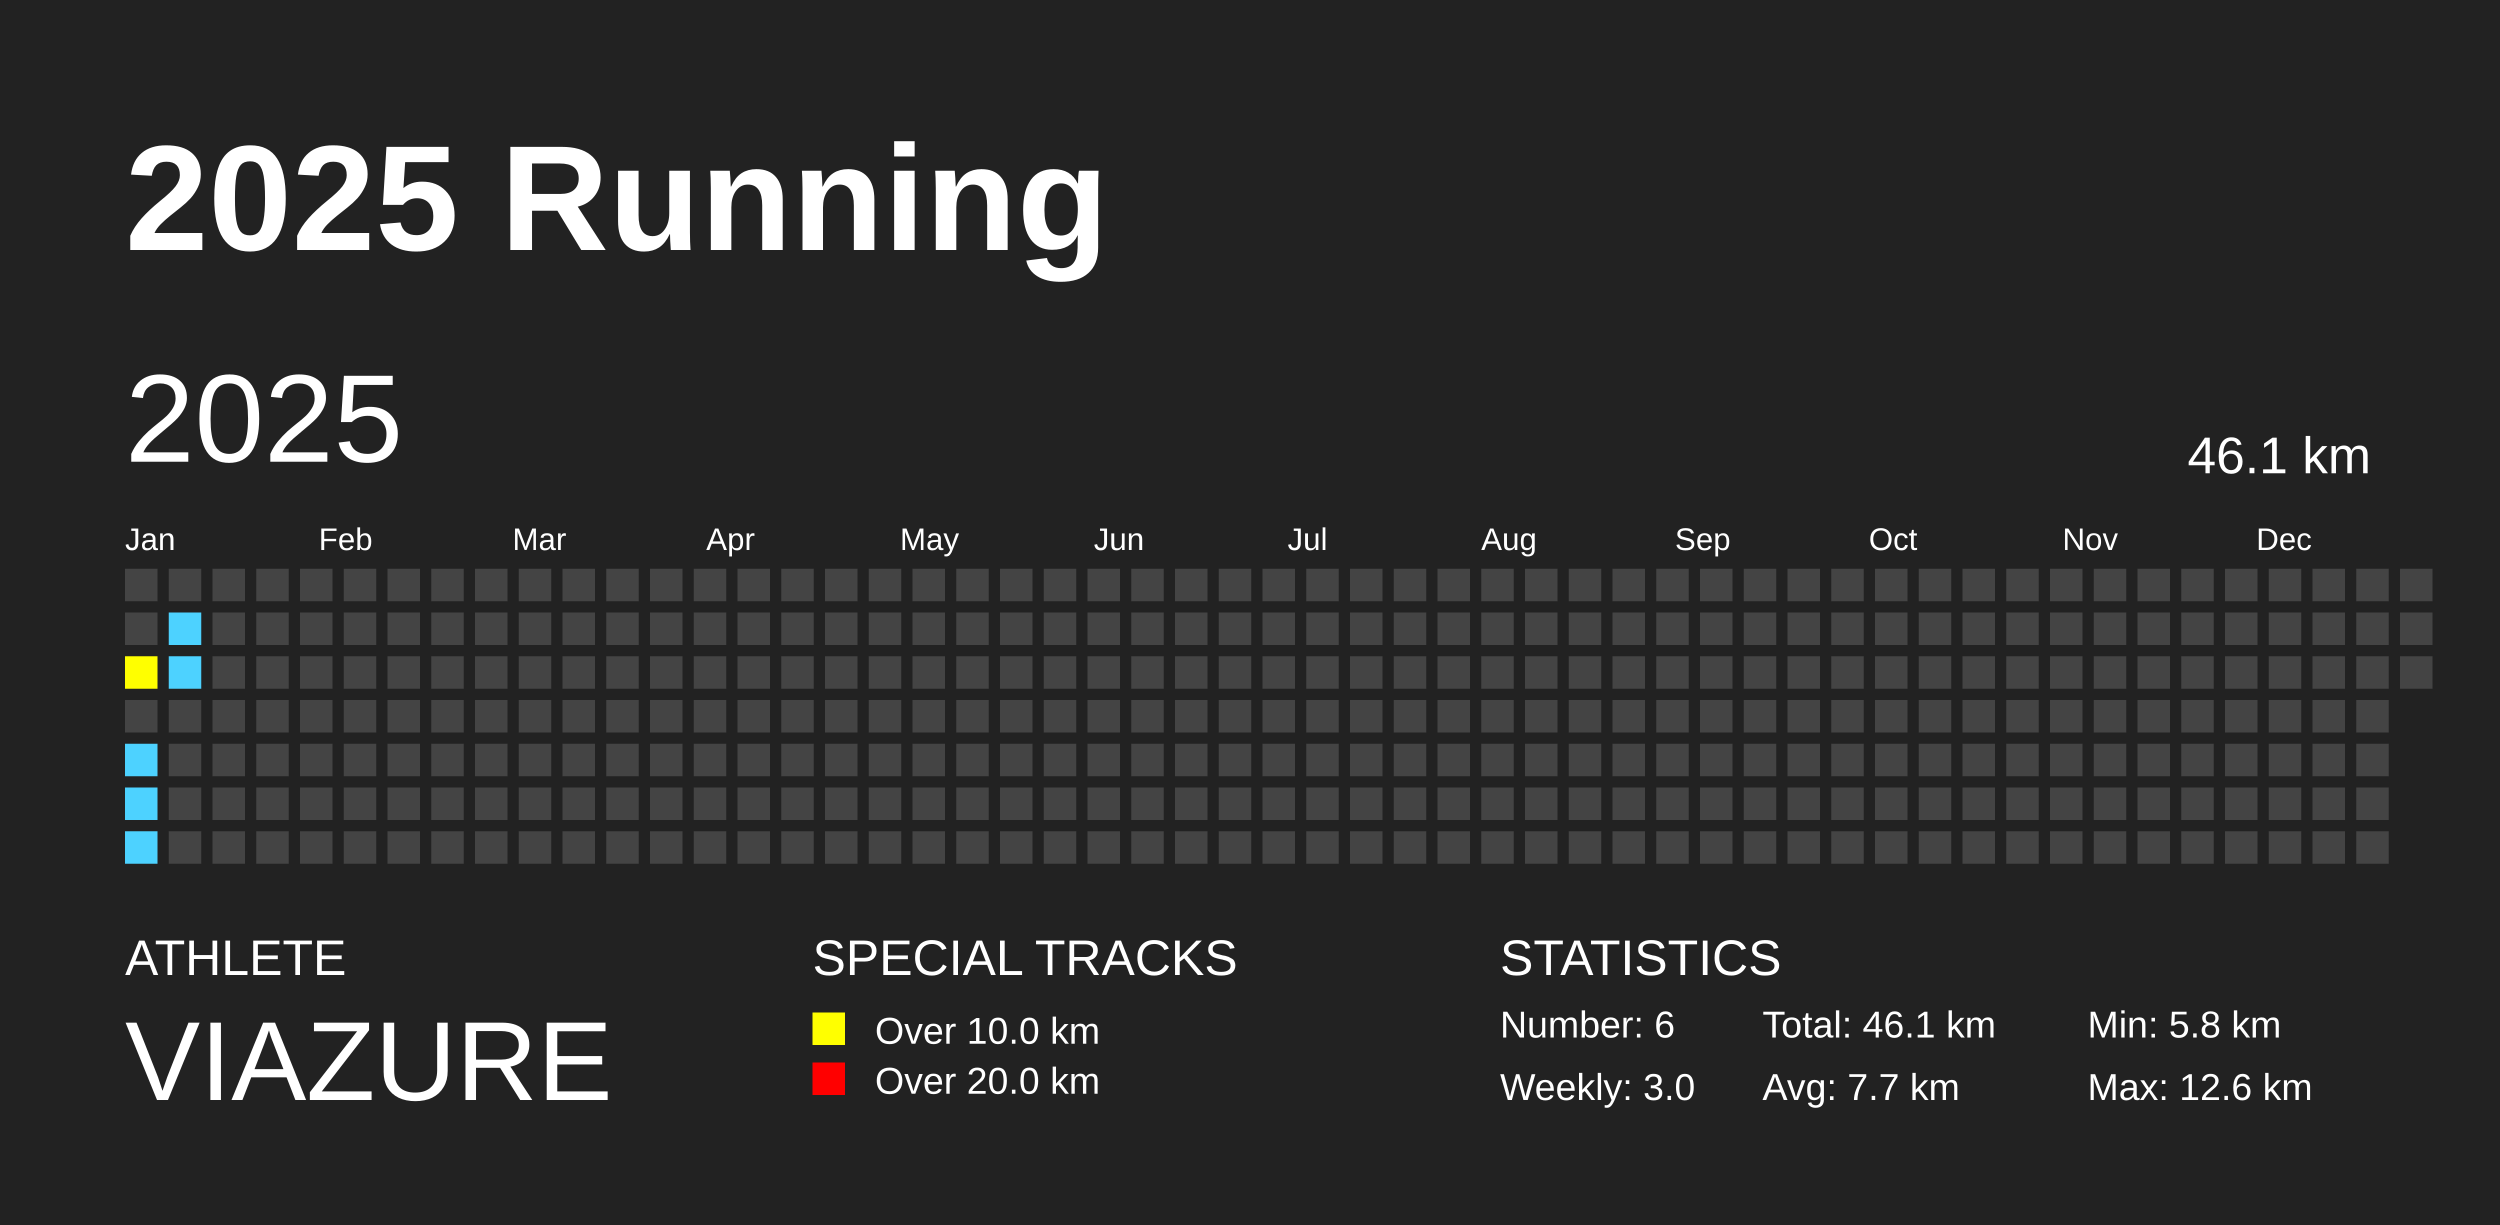
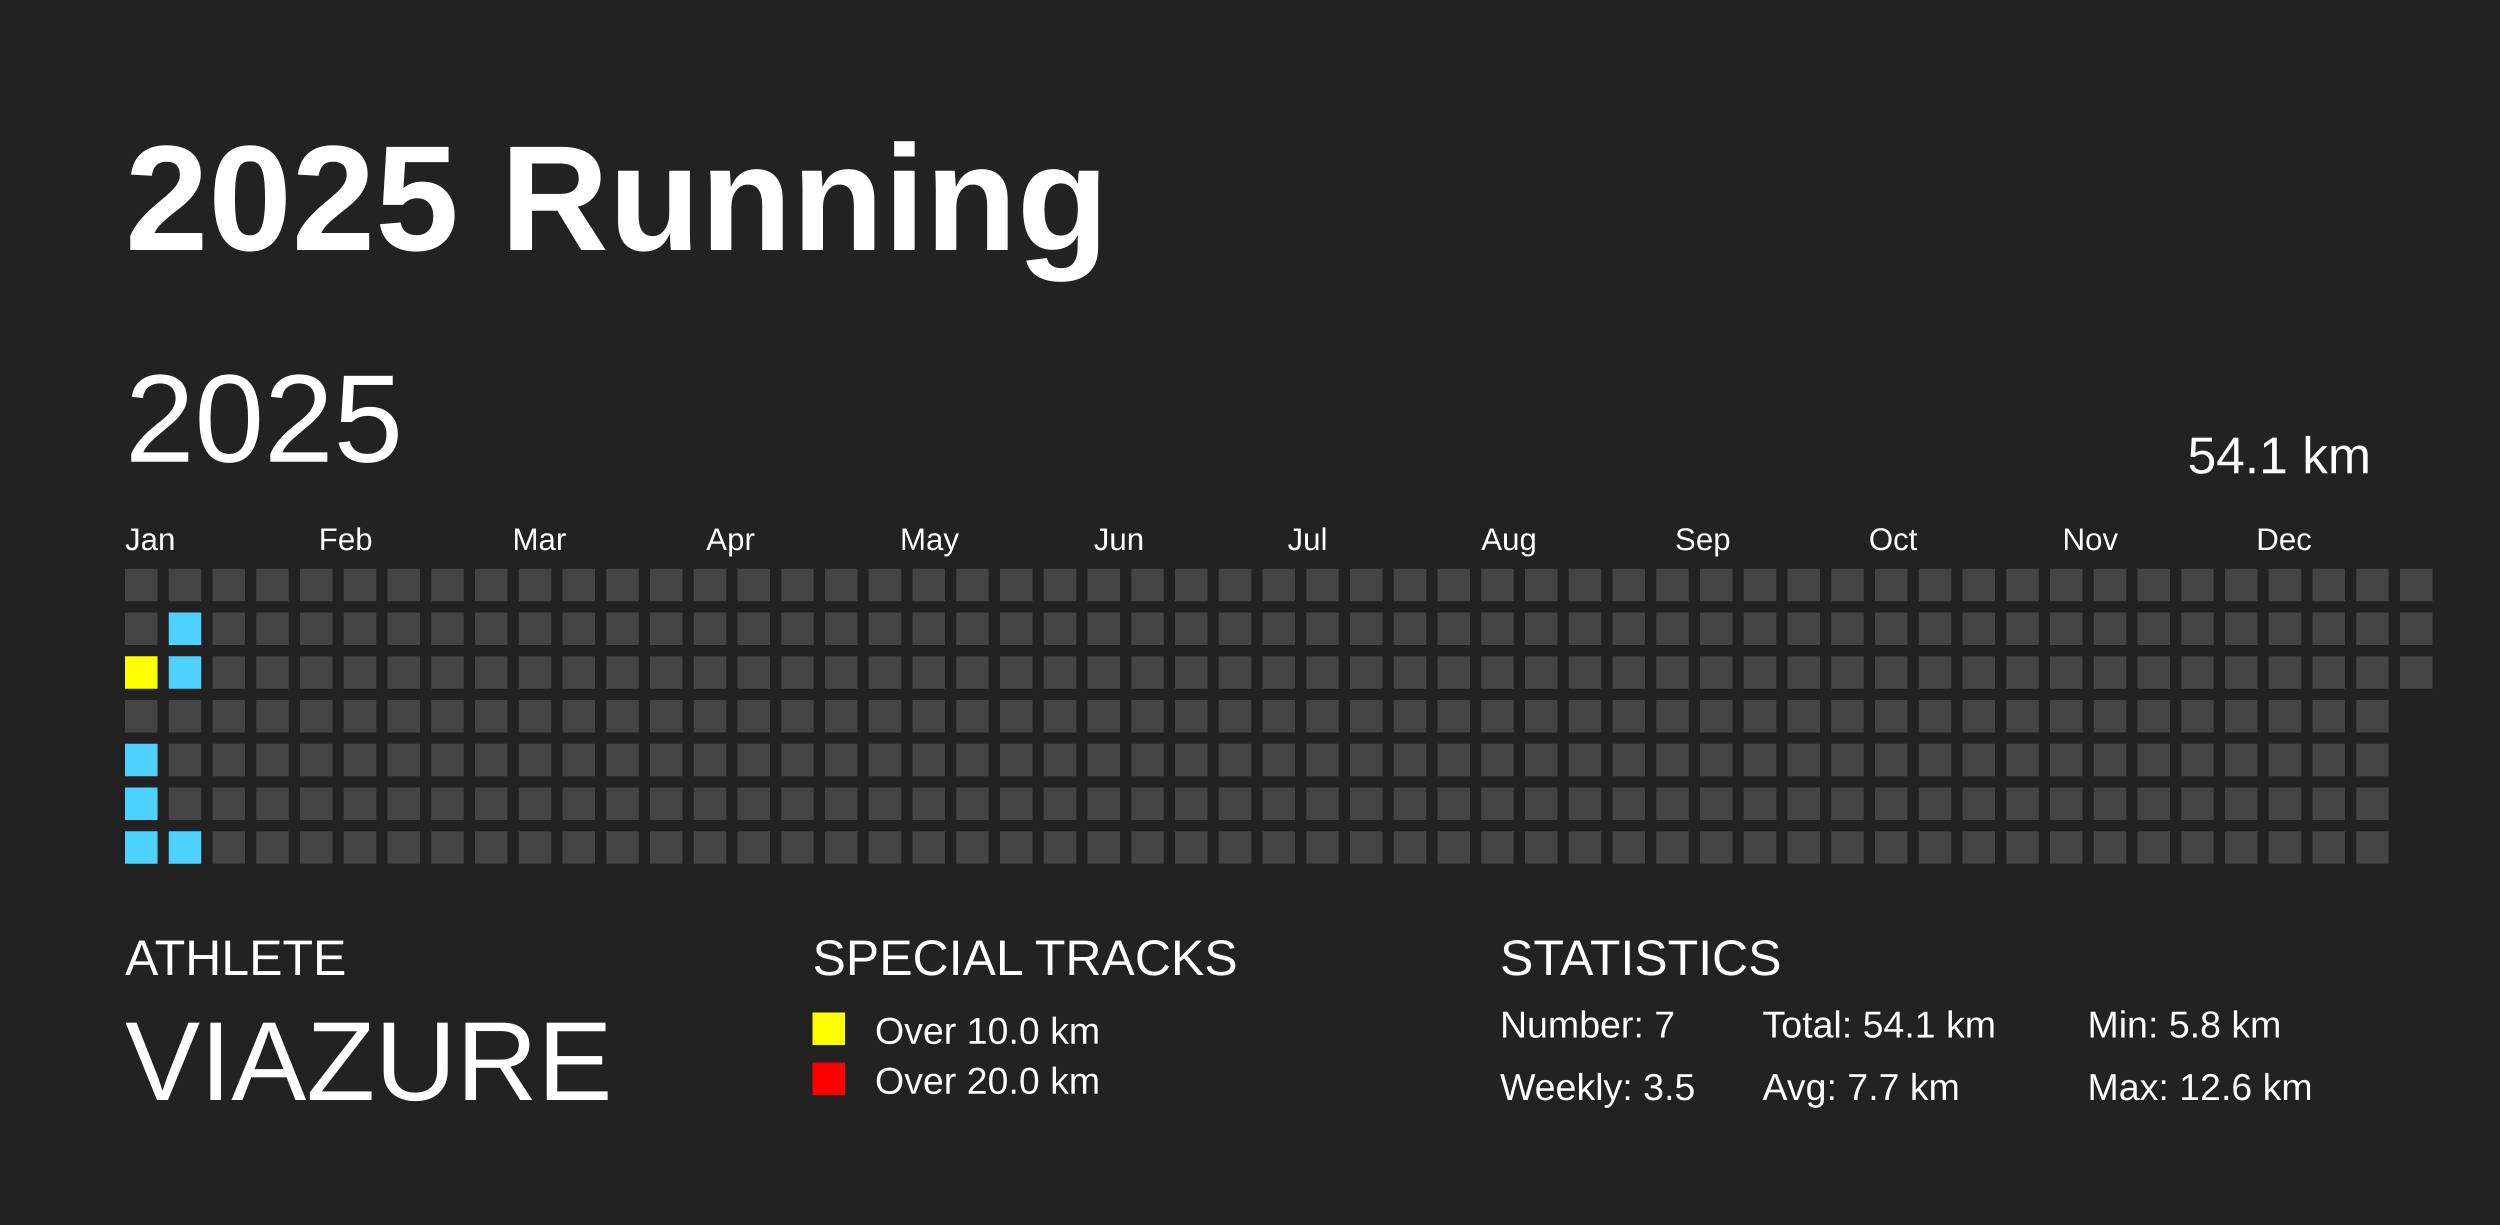
<svg xmlns="http://www.w3.org/2000/svg" baseProfile="full" height="98mm" version="1.1" viewBox="0,0,200,98" width="200mm">
  <defs />
  <rect fill="#222222" height="98" width="200" x="0" y="0" />
  <text fill="#FFFFFF" style="font-size:12px; font-family:Arial; font-weight:bold;" x="10" y="20">2025 Running</text>
  <text fill="#FFFFFF" style="font-size:4px; font-family:Arial" x="10" y="78">ATHLETE</text>
  <text fill="#FFFFFF" style="font-size:9px; font-family:Arial" x="10" y="88">VIAZURE</text>
  <text fill="#FFFFFF" style="font-size:4px; font-family:Arial" x="65" y="78">SPECIAL TRACKS</text>
  <rect fill="yellow" height="2.6" width="2.6" x="65" y="81" />
  <text fill="#FFFFFF" style="font-size:3px; font-family:Arial" x="70" y="83.5">Over 10.0 km</text>
  <rect fill="red" height="2.6" width="2.6" x="65" y="85" />
  <text fill="#FFFFFF" style="font-size:3px; font-family:Arial" x="70" y="87.5">Over 20.0 km</text>
  <text fill="#FFFFFF" style="font-size:4px; font-family:Arial" x="120" y="78">STATISTICS</text>
-   <text fill="#FFFFFF" style="font-size:3px; font-family:Arial" x="120" y="83">Number: 6</text>
-   <text fill="#FFFFFF" style="font-size:3px; font-family:Arial" x="120" y="88">Weekly: 3.0</text>
-   <text fill="#FFFFFF" style="font-size:3px; font-family:Arial" x="141" y="83">Total: 46.1 km</text>
+   <text fill="#FFFFFF" style="font-size:3px; font-family:Arial" x="120" y="83">Number: 7</text>
+   <text fill="#FFFFFF" style="font-size:3px; font-family:Arial" x="120" y="88">Weekly: 3.5</text>
+   <text fill="#FFFFFF" style="font-size:3px; font-family:Arial" x="141" y="83">Total: 54.1 km</text>
  <text fill="#FFFFFF" style="font-size:3px; font-family:Arial" x="141" y="88">Avg: 7.7 km</text>
  <text fill="#FFFFFF" style="font-size:3px; font-family:Arial" x="167" y="83">Min: 5.8 km</text>
  <text fill="#FFFFFF" style="font-size:3px; font-family:Arial" x="167" y="88">Max: 12.6 km</text>
  <text dominant-baseline="hanging" fill="#FFFFFF" style="font-size:10.0px; font-family:Arial;" x="10" y="30">2025</text>
-   <text dominant-baseline="hanging" fill="#FFFFFF" style="font-size:4.125px; font-family:Arial;" x="175" y="35">46.1 km</text>
+   <text dominant-baseline="hanging" fill="#FFFFFF" style="font-size:4.125px; font-family:Arial;" x="175" y="35">54.1 km</text>
  <text fill="#FFFFFF" style="font-size:2.5px; font-family:Arial" x="10.0" y="44">Jan</text>
  <text fill="#FFFFFF" style="font-size:2.5px; font-family:Arial" x="25.5" y="44">Feb</text>
  <text fill="#FFFFFF" style="font-size:2.5px; font-family:Arial" x="41.0" y="44">Mar</text>
  <text fill="#FFFFFF" style="font-size:2.5px; font-family:Arial" x="56.5" y="44">Apr</text>
  <text fill="#FFFFFF" style="font-size:2.5px; font-family:Arial" x="72.0" y="44">May</text>
  <text fill="#FFFFFF" style="font-size:2.5px; font-family:Arial" x="87.5" y="44">Jun</text>
  <text fill="#FFFFFF" style="font-size:2.5px; font-family:Arial" x="103.0" y="44">Jul</text>
  <text fill="#FFFFFF" style="font-size:2.5px; font-family:Arial" x="118.5" y="44">Aug</text>
  <text fill="#FFFFFF" style="font-size:2.5px; font-family:Arial" x="134.0" y="44">Sep</text>
  <text fill="#FFFFFF" style="font-size:2.5px; font-family:Arial" x="149.5" y="44">Oct</text>
  <text fill="#FFFFFF" style="font-size:2.5px; font-family:Arial" x="165.0" y="44">Nov</text>
  <text fill="#FFFFFF" style="font-size:2.5px; font-family:Arial" x="180.5" y="44">Dec</text>
  <rect fill="#444444" height="2.6" width="2.6" x="10.0" y="45.5" />
  <rect fill="#444444" height="2.6" width="2.6" x="10.0" y="49.0" />
  <rect fill="yellow" height="2.6" width="2.6" x="10.0" y="52.5" />
  <rect fill="#444444" height="2.6" width="2.6" x="10.0" y="56.0" />
  <rect fill="#4DD2FF" height="2.6" width="2.6" x="10.0" y="59.5" />
  <rect fill="#4DD2FF" height="2.6" width="2.6" x="10.0" y="63.0" />
  <rect fill="#4DD2FF" height="2.6" width="2.6" x="10.0" y="66.5" />
  <rect fill="#444444" height="2.6" width="2.6" x="13.5" y="45.5" />
  <rect fill="#4DD2FF" height="2.6" width="2.6" x="13.5" y="49.0" />
  <rect fill="#4DD2FF" height="2.6" width="2.6" x="13.5" y="52.5" />
  <rect fill="#444444" height="2.6" width="2.6" x="13.5" y="56.0" />
  <rect fill="#444444" height="2.6" width="2.6" x="13.5" y="59.5" />
  <rect fill="#444444" height="2.6" width="2.6" x="13.5" y="63.0" />
-   <rect fill="#444444" height="2.6" width="2.6" x="13.5" y="66.5" />
+   <rect fill="#4DD2FF" height="2.6" width="2.6" x="13.5" y="66.5" />
  <rect fill="#444444" height="2.6" width="2.6" x="17.0" y="45.5" />
  <rect fill="#444444" height="2.6" width="2.6" x="17.0" y="49.0" />
  <rect fill="#444444" height="2.6" width="2.6" x="17.0" y="52.5" />
  <rect fill="#444444" height="2.6" width="2.6" x="17.0" y="56.0" />
  <rect fill="#444444" height="2.6" width="2.6" x="17.0" y="59.5" />
  <rect fill="#444444" height="2.6" width="2.6" x="17.0" y="63.0" />
  <rect fill="#444444" height="2.6" width="2.6" x="17.0" y="66.5" />
  <rect fill="#444444" height="2.6" width="2.6" x="20.5" y="45.5" />
  <rect fill="#444444" height="2.6" width="2.6" x="20.5" y="49.0" />
  <rect fill="#444444" height="2.6" width="2.6" x="20.5" y="52.5" />
  <rect fill="#444444" height="2.6" width="2.6" x="20.5" y="56.0" />
  <rect fill="#444444" height="2.6" width="2.6" x="20.5" y="59.5" />
  <rect fill="#444444" height="2.6" width="2.6" x="20.5" y="63.0" />
  <rect fill="#444444" height="2.6" width="2.6" x="20.5" y="66.5" />
  <rect fill="#444444" height="2.6" width="2.6" x="24.0" y="45.5" />
  <rect fill="#444444" height="2.6" width="2.6" x="24.0" y="49.0" />
  <rect fill="#444444" height="2.6" width="2.6" x="24.0" y="52.5" />
  <rect fill="#444444" height="2.6" width="2.6" x="24.0" y="56.0" />
  <rect fill="#444444" height="2.6" width="2.6" x="24.0" y="59.5" />
  <rect fill="#444444" height="2.6" width="2.6" x="24.0" y="63.0" />
  <rect fill="#444444" height="2.6" width="2.6" x="24.0" y="66.5" />
  <rect fill="#444444" height="2.6" width="2.6" x="27.5" y="45.5" />
  <rect fill="#444444" height="2.6" width="2.6" x="27.5" y="49.0" />
  <rect fill="#444444" height="2.6" width="2.6" x="27.5" y="52.5" />
  <rect fill="#444444" height="2.6" width="2.6" x="27.5" y="56.0" />
  <rect fill="#444444" height="2.6" width="2.6" x="27.5" y="59.5" />
  <rect fill="#444444" height="2.6" width="2.6" x="27.5" y="63.0" />
  <rect fill="#444444" height="2.6" width="2.6" x="27.5" y="66.5" />
  <rect fill="#444444" height="2.6" width="2.6" x="31.0" y="45.5" />
  <rect fill="#444444" height="2.6" width="2.6" x="31.0" y="49.0" />
  <rect fill="#444444" height="2.6" width="2.6" x="31.0" y="52.5" />
  <rect fill="#444444" height="2.6" width="2.6" x="31.0" y="56.0" />
  <rect fill="#444444" height="2.6" width="2.6" x="31.0" y="59.5" />
  <rect fill="#444444" height="2.6" width="2.6" x="31.0" y="63.0" />
  <rect fill="#444444" height="2.6" width="2.6" x="31.0" y="66.5" />
  <rect fill="#444444" height="2.6" width="2.6" x="34.5" y="45.5" />
  <rect fill="#444444" height="2.6" width="2.6" x="34.5" y="49.0" />
  <rect fill="#444444" height="2.6" width="2.6" x="34.5" y="52.5" />
  <rect fill="#444444" height="2.6" width="2.6" x="34.5" y="56.0" />
  <rect fill="#444444" height="2.6" width="2.6" x="34.5" y="59.5" />
  <rect fill="#444444" height="2.6" width="2.6" x="34.5" y="63.0" />
  <rect fill="#444444" height="2.6" width="2.6" x="34.5" y="66.5" />
  <rect fill="#444444" height="2.6" width="2.6" x="38.0" y="45.5" />
  <rect fill="#444444" height="2.6" width="2.6" x="38.0" y="49.0" />
  <rect fill="#444444" height="2.6" width="2.6" x="38.0" y="52.5" />
  <rect fill="#444444" height="2.6" width="2.6" x="38.0" y="56.0" />
  <rect fill="#444444" height="2.6" width="2.6" x="38.0" y="59.5" />
  <rect fill="#444444" height="2.6" width="2.6" x="38.0" y="63.0" />
  <rect fill="#444444" height="2.6" width="2.6" x="38.0" y="66.5" />
  <rect fill="#444444" height="2.6" width="2.6" x="41.5" y="45.5" />
  <rect fill="#444444" height="2.6" width="2.6" x="41.5" y="49.0" />
  <rect fill="#444444" height="2.6" width="2.6" x="41.5" y="52.5" />
  <rect fill="#444444" height="2.6" width="2.6" x="41.5" y="56.0" />
  <rect fill="#444444" height="2.6" width="2.6" x="41.5" y="59.5" />
  <rect fill="#444444" height="2.6" width="2.6" x="41.5" y="63.0" />
  <rect fill="#444444" height="2.6" width="2.6" x="41.5" y="66.5" />
  <rect fill="#444444" height="2.6" width="2.6" x="45.0" y="45.5" />
  <rect fill="#444444" height="2.6" width="2.6" x="45.0" y="49.0" />
  <rect fill="#444444" height="2.6" width="2.6" x="45.0" y="52.5" />
  <rect fill="#444444" height="2.6" width="2.6" x="45.0" y="56.0" />
  <rect fill="#444444" height="2.6" width="2.6" x="45.0" y="59.5" />
  <rect fill="#444444" height="2.6" width="2.6" x="45.0" y="63.0" />
  <rect fill="#444444" height="2.6" width="2.6" x="45.0" y="66.5" />
  <rect fill="#444444" height="2.6" width="2.6" x="48.5" y="45.5" />
  <rect fill="#444444" height="2.6" width="2.6" x="48.5" y="49.0" />
  <rect fill="#444444" height="2.6" width="2.6" x="48.5" y="52.5" />
  <rect fill="#444444" height="2.6" width="2.6" x="48.5" y="56.0" />
  <rect fill="#444444" height="2.6" width="2.6" x="48.5" y="59.5" />
  <rect fill="#444444" height="2.6" width="2.6" x="48.5" y="63.0" />
  <rect fill="#444444" height="2.6" width="2.6" x="48.5" y="66.5" />
  <rect fill="#444444" height="2.6" width="2.6" x="52.0" y="45.5" />
  <rect fill="#444444" height="2.6" width="2.6" x="52.0" y="49.0" />
  <rect fill="#444444" height="2.6" width="2.6" x="52.0" y="52.5" />
  <rect fill="#444444" height="2.6" width="2.6" x="52.0" y="56.0" />
  <rect fill="#444444" height="2.6" width="2.6" x="52.0" y="59.5" />
  <rect fill="#444444" height="2.6" width="2.6" x="52.0" y="63.0" />
  <rect fill="#444444" height="2.6" width="2.6" x="52.0" y="66.5" />
  <rect fill="#444444" height="2.6" width="2.6" x="55.5" y="45.5" />
  <rect fill="#444444" height="2.6" width="2.6" x="55.5" y="49.0" />
  <rect fill="#444444" height="2.6" width="2.6" x="55.5" y="52.5" />
  <rect fill="#444444" height="2.6" width="2.6" x="55.5" y="56.0" />
  <rect fill="#444444" height="2.6" width="2.6" x="55.5" y="59.5" />
  <rect fill="#444444" height="2.6" width="2.6" x="55.5" y="63.0" />
  <rect fill="#444444" height="2.6" width="2.6" x="55.5" y="66.5" />
  <rect fill="#444444" height="2.6" width="2.6" x="59.0" y="45.5" />
  <rect fill="#444444" height="2.6" width="2.6" x="59.0" y="49.0" />
  <rect fill="#444444" height="2.6" width="2.6" x="59.0" y="52.5" />
  <rect fill="#444444" height="2.6" width="2.6" x="59.0" y="56.0" />
  <rect fill="#444444" height="2.6" width="2.6" x="59.0" y="59.5" />
  <rect fill="#444444" height="2.6" width="2.6" x="59.0" y="63.0" />
  <rect fill="#444444" height="2.6" width="2.6" x="59.0" y="66.5" />
  <rect fill="#444444" height="2.6" width="2.6" x="62.5" y="45.5" />
  <rect fill="#444444" height="2.6" width="2.6" x="62.5" y="49.0" />
  <rect fill="#444444" height="2.6" width="2.6" x="62.5" y="52.5" />
  <rect fill="#444444" height="2.6" width="2.6" x="62.5" y="56.0" />
  <rect fill="#444444" height="2.6" width="2.6" x="62.5" y="59.5" />
  <rect fill="#444444" height="2.6" width="2.6" x="62.5" y="63.0" />
  <rect fill="#444444" height="2.6" width="2.6" x="62.5" y="66.5" />
  <rect fill="#444444" height="2.6" width="2.6" x="66.0" y="45.5" />
  <rect fill="#444444" height="2.6" width="2.6" x="66.0" y="49.0" />
  <rect fill="#444444" height="2.6" width="2.6" x="66.0" y="52.5" />
  <rect fill="#444444" height="2.6" width="2.6" x="66.0" y="56.0" />
  <rect fill="#444444" height="2.6" width="2.6" x="66.0" y="59.5" />
  <rect fill="#444444" height="2.6" width="2.6" x="66.0" y="63.0" />
  <rect fill="#444444" height="2.6" width="2.6" x="66.0" y="66.5" />
  <rect fill="#444444" height="2.6" width="2.6" x="69.5" y="45.5" />
  <rect fill="#444444" height="2.6" width="2.6" x="69.5" y="49.0" />
  <rect fill="#444444" height="2.6" width="2.6" x="69.5" y="52.5" />
  <rect fill="#444444" height="2.6" width="2.6" x="69.5" y="56.0" />
  <rect fill="#444444" height="2.6" width="2.6" x="69.5" y="59.5" />
  <rect fill="#444444" height="2.6" width="2.6" x="69.5" y="63.0" />
  <rect fill="#444444" height="2.6" width="2.6" x="69.5" y="66.5" />
  <rect fill="#444444" height="2.6" width="2.6" x="73.0" y="45.5" />
  <rect fill="#444444" height="2.6" width="2.6" x="73.0" y="49.0" />
  <rect fill="#444444" height="2.6" width="2.6" x="73.0" y="52.5" />
  <rect fill="#444444" height="2.6" width="2.6" x="73.0" y="56.0" />
  <rect fill="#444444" height="2.6" width="2.6" x="73.0" y="59.5" />
  <rect fill="#444444" height="2.6" width="2.6" x="73.0" y="63.0" />
  <rect fill="#444444" height="2.6" width="2.6" x="73.0" y="66.5" />
  <rect fill="#444444" height="2.6" width="2.6" x="76.5" y="45.5" />
  <rect fill="#444444" height="2.6" width="2.6" x="76.5" y="49.0" />
  <rect fill="#444444" height="2.6" width="2.6" x="76.5" y="52.5" />
  <rect fill="#444444" height="2.6" width="2.6" x="76.5" y="56.0" />
  <rect fill="#444444" height="2.6" width="2.6" x="76.5" y="59.5" />
  <rect fill="#444444" height="2.6" width="2.6" x="76.5" y="63.0" />
  <rect fill="#444444" height="2.6" width="2.6" x="76.5" y="66.5" />
  <rect fill="#444444" height="2.6" width="2.6" x="80.0" y="45.5" />
  <rect fill="#444444" height="2.6" width="2.6" x="80.0" y="49.0" />
  <rect fill="#444444" height="2.6" width="2.6" x="80.0" y="52.5" />
  <rect fill="#444444" height="2.6" width="2.6" x="80.0" y="56.0" />
  <rect fill="#444444" height="2.6" width="2.6" x="80.0" y="59.5" />
  <rect fill="#444444" height="2.6" width="2.6" x="80.0" y="63.0" />
  <rect fill="#444444" height="2.6" width="2.6" x="80.0" y="66.5" />
  <rect fill="#444444" height="2.6" width="2.6" x="83.5" y="45.5" />
  <rect fill="#444444" height="2.6" width="2.6" x="83.5" y="49.0" />
  <rect fill="#444444" height="2.6" width="2.6" x="83.5" y="52.5" />
  <rect fill="#444444" height="2.6" width="2.6" x="83.5" y="56.0" />
  <rect fill="#444444" height="2.6" width="2.6" x="83.5" y="59.5" />
  <rect fill="#444444" height="2.6" width="2.6" x="83.5" y="63.0" />
  <rect fill="#444444" height="2.6" width="2.6" x="83.5" y="66.5" />
  <rect fill="#444444" height="2.6" width="2.6" x="87.0" y="45.5" />
  <rect fill="#444444" height="2.6" width="2.6" x="87.0" y="49.0" />
  <rect fill="#444444" height="2.6" width="2.6" x="87.0" y="52.5" />
  <rect fill="#444444" height="2.6" width="2.6" x="87.0" y="56.0" />
  <rect fill="#444444" height="2.6" width="2.6" x="87.0" y="59.5" />
  <rect fill="#444444" height="2.6" width="2.6" x="87.0" y="63.0" />
  <rect fill="#444444" height="2.6" width="2.6" x="87.0" y="66.5" />
  <rect fill="#444444" height="2.6" width="2.6" x="90.5" y="45.5" />
  <rect fill="#444444" height="2.6" width="2.6" x="90.5" y="49.0" />
  <rect fill="#444444" height="2.6" width="2.6" x="90.5" y="52.5" />
  <rect fill="#444444" height="2.6" width="2.6" x="90.5" y="56.0" />
  <rect fill="#444444" height="2.6" width="2.6" x="90.5" y="59.5" />
  <rect fill="#444444" height="2.6" width="2.6" x="90.5" y="63.0" />
  <rect fill="#444444" height="2.6" width="2.6" x="90.5" y="66.5" />
  <rect fill="#444444" height="2.6" width="2.6" x="94.0" y="45.5" />
  <rect fill="#444444" height="2.6" width="2.6" x="94.0" y="49.0" />
  <rect fill="#444444" height="2.6" width="2.6" x="94.0" y="52.5" />
  <rect fill="#444444" height="2.6" width="2.6" x="94.0" y="56.0" />
  <rect fill="#444444" height="2.6" width="2.6" x="94.0" y="59.5" />
  <rect fill="#444444" height="2.6" width="2.6" x="94.0" y="63.0" />
  <rect fill="#444444" height="2.6" width="2.6" x="94.0" y="66.5" />
  <rect fill="#444444" height="2.6" width="2.6" x="97.5" y="45.5" />
  <rect fill="#444444" height="2.6" width="2.6" x="97.5" y="49.0" />
  <rect fill="#444444" height="2.6" width="2.6" x="97.5" y="52.5" />
  <rect fill="#444444" height="2.6" width="2.6" x="97.5" y="56.0" />
  <rect fill="#444444" height="2.6" width="2.6" x="97.5" y="59.5" />
  <rect fill="#444444" height="2.6" width="2.6" x="97.5" y="63.0" />
  <rect fill="#444444" height="2.6" width="2.6" x="97.5" y="66.5" />
  <rect fill="#444444" height="2.6" width="2.6" x="101.0" y="45.5" />
  <rect fill="#444444" height="2.6" width="2.6" x="101.0" y="49.0" />
  <rect fill="#444444" height="2.6" width="2.6" x="101.0" y="52.5" />
  <rect fill="#444444" height="2.6" width="2.6" x="101.0" y="56.0" />
  <rect fill="#444444" height="2.6" width="2.6" x="101.0" y="59.5" />
  <rect fill="#444444" height="2.6" width="2.6" x="101.0" y="63.0" />
  <rect fill="#444444" height="2.6" width="2.6" x="101.0" y="66.5" />
  <rect fill="#444444" height="2.6" width="2.6" x="104.5" y="45.5" />
  <rect fill="#444444" height="2.6" width="2.6" x="104.5" y="49.0" />
  <rect fill="#444444" height="2.6" width="2.6" x="104.5" y="52.5" />
  <rect fill="#444444" height="2.6" width="2.6" x="104.5" y="56.0" />
  <rect fill="#444444" height="2.6" width="2.6" x="104.5" y="59.5" />
  <rect fill="#444444" height="2.6" width="2.6" x="104.5" y="63.0" />
  <rect fill="#444444" height="2.6" width="2.6" x="104.5" y="66.5" />
  <rect fill="#444444" height="2.6" width="2.6" x="108.0" y="45.5" />
  <rect fill="#444444" height="2.6" width="2.6" x="108.0" y="49.0" />
  <rect fill="#444444" height="2.6" width="2.6" x="108.0" y="52.5" />
  <rect fill="#444444" height="2.6" width="2.6" x="108.0" y="56.0" />
  <rect fill="#444444" height="2.6" width="2.6" x="108.0" y="59.5" />
  <rect fill="#444444" height="2.6" width="2.6" x="108.0" y="63.0" />
  <rect fill="#444444" height="2.6" width="2.6" x="108.0" y="66.5" />
  <rect fill="#444444" height="2.6" width="2.6" x="111.5" y="45.5" />
  <rect fill="#444444" height="2.6" width="2.6" x="111.5" y="49.0" />
  <rect fill="#444444" height="2.6" width="2.6" x="111.5" y="52.5" />
  <rect fill="#444444" height="2.6" width="2.6" x="111.5" y="56.0" />
  <rect fill="#444444" height="2.6" width="2.6" x="111.5" y="59.5" />
  <rect fill="#444444" height="2.6" width="2.6" x="111.5" y="63.0" />
  <rect fill="#444444" height="2.6" width="2.6" x="111.5" y="66.5" />
  <rect fill="#444444" height="2.6" width="2.6" x="115.0" y="45.5" />
  <rect fill="#444444" height="2.6" width="2.6" x="115.0" y="49.0" />
  <rect fill="#444444" height="2.6" width="2.6" x="115.0" y="52.5" />
  <rect fill="#444444" height="2.6" width="2.6" x="115.0" y="56.0" />
  <rect fill="#444444" height="2.6" width="2.6" x="115.0" y="59.5" />
  <rect fill="#444444" height="2.6" width="2.6" x="115.0" y="63.0" />
  <rect fill="#444444" height="2.6" width="2.6" x="115.0" y="66.5" />
  <rect fill="#444444" height="2.6" width="2.6" x="118.5" y="45.5" />
  <rect fill="#444444" height="2.6" width="2.6" x="118.5" y="49.0" />
  <rect fill="#444444" height="2.6" width="2.6" x="118.5" y="52.5" />
  <rect fill="#444444" height="2.6" width="2.6" x="118.5" y="56.0" />
  <rect fill="#444444" height="2.6" width="2.6" x="118.5" y="59.5" />
  <rect fill="#444444" height="2.6" width="2.6" x="118.5" y="63.0" />
  <rect fill="#444444" height="2.6" width="2.6" x="118.5" y="66.5" />
  <rect fill="#444444" height="2.6" width="2.6" x="122.0" y="45.5" />
  <rect fill="#444444" height="2.6" width="2.6" x="122.0" y="49.0" />
  <rect fill="#444444" height="2.6" width="2.6" x="122.0" y="52.5" />
  <rect fill="#444444" height="2.6" width="2.6" x="122.0" y="56.0" />
  <rect fill="#444444" height="2.6" width="2.6" x="122.0" y="59.5" />
  <rect fill="#444444" height="2.6" width="2.6" x="122.0" y="63.0" />
  <rect fill="#444444" height="2.6" width="2.6" x="122.0" y="66.5" />
  <rect fill="#444444" height="2.6" width="2.6" x="125.5" y="45.5" />
  <rect fill="#444444" height="2.6" width="2.6" x="125.5" y="49.0" />
  <rect fill="#444444" height="2.6" width="2.6" x="125.5" y="52.5" />
  <rect fill="#444444" height="2.6" width="2.6" x="125.5" y="56.0" />
  <rect fill="#444444" height="2.6" width="2.6" x="125.5" y="59.5" />
  <rect fill="#444444" height="2.6" width="2.6" x="125.5" y="63.0" />
  <rect fill="#444444" height="2.6" width="2.6" x="125.5" y="66.5" />
  <rect fill="#444444" height="2.6" width="2.6" x="129.0" y="45.5" />
  <rect fill="#444444" height="2.6" width="2.6" x="129.0" y="49.0" />
  <rect fill="#444444" height="2.6" width="2.6" x="129.0" y="52.5" />
  <rect fill="#444444" height="2.6" width="2.6" x="129.0" y="56.0" />
  <rect fill="#444444" height="2.6" width="2.6" x="129.0" y="59.5" />
  <rect fill="#444444" height="2.6" width="2.6" x="129.0" y="63.0" />
  <rect fill="#444444" height="2.6" width="2.6" x="129.0" y="66.5" />
  <rect fill="#444444" height="2.6" width="2.6" x="132.5" y="45.5" />
  <rect fill="#444444" height="2.6" width="2.6" x="132.5" y="49.0" />
  <rect fill="#444444" height="2.6" width="2.6" x="132.5" y="52.5" />
  <rect fill="#444444" height="2.6" width="2.6" x="132.5" y="56.0" />
  <rect fill="#444444" height="2.6" width="2.6" x="132.5" y="59.5" />
  <rect fill="#444444" height="2.6" width="2.6" x="132.5" y="63.0" />
  <rect fill="#444444" height="2.6" width="2.6" x="132.5" y="66.5" />
  <rect fill="#444444" height="2.6" width="2.6" x="136.0" y="45.5" />
  <rect fill="#444444" height="2.6" width="2.6" x="136.0" y="49.0" />
  <rect fill="#444444" height="2.6" width="2.6" x="136.0" y="52.5" />
  <rect fill="#444444" height="2.6" width="2.6" x="136.0" y="56.0" />
  <rect fill="#444444" height="2.6" width="2.6" x="136.0" y="59.5" />
  <rect fill="#444444" height="2.6" width="2.6" x="136.0" y="63.0" />
  <rect fill="#444444" height="2.6" width="2.6" x="136.0" y="66.5" />
  <rect fill="#444444" height="2.6" width="2.6" x="139.5" y="45.5" />
  <rect fill="#444444" height="2.6" width="2.6" x="139.5" y="49.0" />
  <rect fill="#444444" height="2.6" width="2.6" x="139.5" y="52.5" />
  <rect fill="#444444" height="2.6" width="2.6" x="139.5" y="56.0" />
  <rect fill="#444444" height="2.6" width="2.6" x="139.5" y="59.5" />
  <rect fill="#444444" height="2.6" width="2.6" x="139.5" y="63.0" />
  <rect fill="#444444" height="2.6" width="2.6" x="139.5" y="66.5" />
  <rect fill="#444444" height="2.6" width="2.6" x="143.0" y="45.5" />
  <rect fill="#444444" height="2.6" width="2.6" x="143.0" y="49.0" />
  <rect fill="#444444" height="2.6" width="2.6" x="143.0" y="52.5" />
  <rect fill="#444444" height="2.6" width="2.6" x="143.0" y="56.0" />
  <rect fill="#444444" height="2.6" width="2.6" x="143.0" y="59.5" />
  <rect fill="#444444" height="2.6" width="2.6" x="143.0" y="63.0" />
  <rect fill="#444444" height="2.6" width="2.6" x="143.0" y="66.5" />
  <rect fill="#444444" height="2.6" width="2.6" x="146.5" y="45.5" />
  <rect fill="#444444" height="2.6" width="2.6" x="146.5" y="49.0" />
  <rect fill="#444444" height="2.6" width="2.6" x="146.5" y="52.5" />
  <rect fill="#444444" height="2.6" width="2.6" x="146.5" y="56.0" />
  <rect fill="#444444" height="2.6" width="2.6" x="146.5" y="59.5" />
  <rect fill="#444444" height="2.6" width="2.6" x="146.5" y="63.0" />
  <rect fill="#444444" height="2.6" width="2.6" x="146.5" y="66.5" />
  <rect fill="#444444" height="2.6" width="2.6" x="150.0" y="45.5" />
  <rect fill="#444444" height="2.6" width="2.6" x="150.0" y="49.0" />
  <rect fill="#444444" height="2.6" width="2.6" x="150.0" y="52.5" />
  <rect fill="#444444" height="2.6" width="2.6" x="150.0" y="56.0" />
  <rect fill="#444444" height="2.6" width="2.6" x="150.0" y="59.5" />
  <rect fill="#444444" height="2.6" width="2.6" x="150.0" y="63.0" />
  <rect fill="#444444" height="2.6" width="2.6" x="150.0" y="66.5" />
  <rect fill="#444444" height="2.6" width="2.6" x="153.5" y="45.5" />
  <rect fill="#444444" height="2.6" width="2.6" x="153.5" y="49.0" />
  <rect fill="#444444" height="2.6" width="2.6" x="153.5" y="52.5" />
  <rect fill="#444444" height="2.6" width="2.6" x="153.5" y="56.0" />
  <rect fill="#444444" height="2.6" width="2.6" x="153.5" y="59.5" />
  <rect fill="#444444" height="2.6" width="2.6" x="153.5" y="63.0" />
  <rect fill="#444444" height="2.6" width="2.6" x="153.5" y="66.5" />
  <rect fill="#444444" height="2.6" width="2.6" x="157.0" y="45.5" />
  <rect fill="#444444" height="2.6" width="2.6" x="157.0" y="49.0" />
  <rect fill="#444444" height="2.6" width="2.6" x="157.0" y="52.5" />
  <rect fill="#444444" height="2.6" width="2.6" x="157.0" y="56.0" />
  <rect fill="#444444" height="2.6" width="2.6" x="157.0" y="59.5" />
  <rect fill="#444444" height="2.6" width="2.6" x="157.0" y="63.0" />
  <rect fill="#444444" height="2.6" width="2.6" x="157.0" y="66.5" />
  <rect fill="#444444" height="2.6" width="2.6" x="160.5" y="45.5" />
  <rect fill="#444444" height="2.6" width="2.6" x="160.5" y="49.0" />
  <rect fill="#444444" height="2.6" width="2.6" x="160.5" y="52.5" />
  <rect fill="#444444" height="2.6" width="2.6" x="160.5" y="56.0" />
  <rect fill="#444444" height="2.6" width="2.6" x="160.5" y="59.5" />
  <rect fill="#444444" height="2.6" width="2.6" x="160.5" y="63.0" />
  <rect fill="#444444" height="2.6" width="2.6" x="160.5" y="66.5" />
  <rect fill="#444444" height="2.6" width="2.6" x="164.0" y="45.5" />
  <rect fill="#444444" height="2.6" width="2.6" x="164.0" y="49.0" />
  <rect fill="#444444" height="2.6" width="2.6" x="164.0" y="52.5" />
  <rect fill="#444444" height="2.6" width="2.6" x="164.0" y="56.0" />
  <rect fill="#444444" height="2.6" width="2.6" x="164.0" y="59.5" />
  <rect fill="#444444" height="2.6" width="2.6" x="164.0" y="63.0" />
  <rect fill="#444444" height="2.6" width="2.6" x="164.0" y="66.5" />
  <rect fill="#444444" height="2.6" width="2.6" x="167.5" y="45.5" />
  <rect fill="#444444" height="2.6" width="2.6" x="167.5" y="49.0" />
  <rect fill="#444444" height="2.6" width="2.6" x="167.5" y="52.5" />
  <rect fill="#444444" height="2.6" width="2.6" x="167.5" y="56.0" />
  <rect fill="#444444" height="2.6" width="2.6" x="167.5" y="59.5" />
  <rect fill="#444444" height="2.6" width="2.6" x="167.5" y="63.0" />
  <rect fill="#444444" height="2.6" width="2.6" x="167.5" y="66.5" />
  <rect fill="#444444" height="2.6" width="2.6" x="171.0" y="45.5" />
  <rect fill="#444444" height="2.6" width="2.6" x="171.0" y="49.0" />
  <rect fill="#444444" height="2.6" width="2.6" x="171.0" y="52.5" />
  <rect fill="#444444" height="2.6" width="2.6" x="171.0" y="56.0" />
  <rect fill="#444444" height="2.6" width="2.6" x="171.0" y="59.5" />
  <rect fill="#444444" height="2.6" width="2.6" x="171.0" y="63.0" />
  <rect fill="#444444" height="2.6" width="2.6" x="171.0" y="66.5" />
  <rect fill="#444444" height="2.6" width="2.6" x="174.5" y="45.5" />
  <rect fill="#444444" height="2.6" width="2.6" x="174.5" y="49.0" />
  <rect fill="#444444" height="2.6" width="2.6" x="174.5" y="52.5" />
  <rect fill="#444444" height="2.6" width="2.6" x="174.5" y="56.0" />
  <rect fill="#444444" height="2.6" width="2.6" x="174.5" y="59.5" />
  <rect fill="#444444" height="2.6" width="2.6" x="174.5" y="63.0" />
  <rect fill="#444444" height="2.6" width="2.6" x="174.5" y="66.5" />
  <rect fill="#444444" height="2.6" width="2.6" x="178.0" y="45.5" />
  <rect fill="#444444" height="2.6" width="2.6" x="178.0" y="49.0" />
  <rect fill="#444444" height="2.6" width="2.6" x="178.0" y="52.5" />
  <rect fill="#444444" height="2.6" width="2.6" x="178.0" y="56.0" />
  <rect fill="#444444" height="2.6" width="2.6" x="178.0" y="59.5" />
  <rect fill="#444444" height="2.6" width="2.6" x="178.0" y="63.0" />
  <rect fill="#444444" height="2.6" width="2.6" x="178.0" y="66.5" />
  <rect fill="#444444" height="2.6" width="2.6" x="181.5" y="45.5" />
  <rect fill="#444444" height="2.6" width="2.6" x="181.5" y="49.0" />
  <rect fill="#444444" height="2.6" width="2.6" x="181.5" y="52.5" />
  <rect fill="#444444" height="2.6" width="2.6" x="181.5" y="56.0" />
  <rect fill="#444444" height="2.6" width="2.6" x="181.5" y="59.5" />
  <rect fill="#444444" height="2.6" width="2.6" x="181.5" y="63.0" />
  <rect fill="#444444" height="2.6" width="2.6" x="181.5" y="66.5" />
  <rect fill="#444444" height="2.6" width="2.6" x="185.0" y="45.5" />
  <rect fill="#444444" height="2.6" width="2.6" x="185.0" y="49.0" />
  <rect fill="#444444" height="2.6" width="2.6" x="185.0" y="52.5" />
  <rect fill="#444444" height="2.6" width="2.6" x="185.0" y="56.0" />
  <rect fill="#444444" height="2.6" width="2.6" x="185.0" y="59.5" />
  <rect fill="#444444" height="2.6" width="2.6" x="185.0" y="63.0" />
  <rect fill="#444444" height="2.6" width="2.6" x="185.0" y="66.5" />
  <rect fill="#444444" height="2.6" width="2.6" x="188.5" y="45.5" />
  <rect fill="#444444" height="2.6" width="2.6" x="188.5" y="49.0" />
  <rect fill="#444444" height="2.6" width="2.6" x="188.5" y="52.5" />
  <rect fill="#444444" height="2.6" width="2.6" x="188.5" y="56.0" />
  <rect fill="#444444" height="2.6" width="2.6" x="188.5" y="59.5" />
  <rect fill="#444444" height="2.6" width="2.6" x="188.5" y="63.0" />
  <rect fill="#444444" height="2.6" width="2.6" x="188.5" y="66.5" />
  <rect fill="#444444" height="2.6" width="2.6" x="192.0" y="45.5" />
  <rect fill="#444444" height="2.6" width="2.6" x="192.0" y="49.0" />
  <rect fill="#444444" height="2.6" width="2.6" x="192.0" y="52.5" />
</svg>
